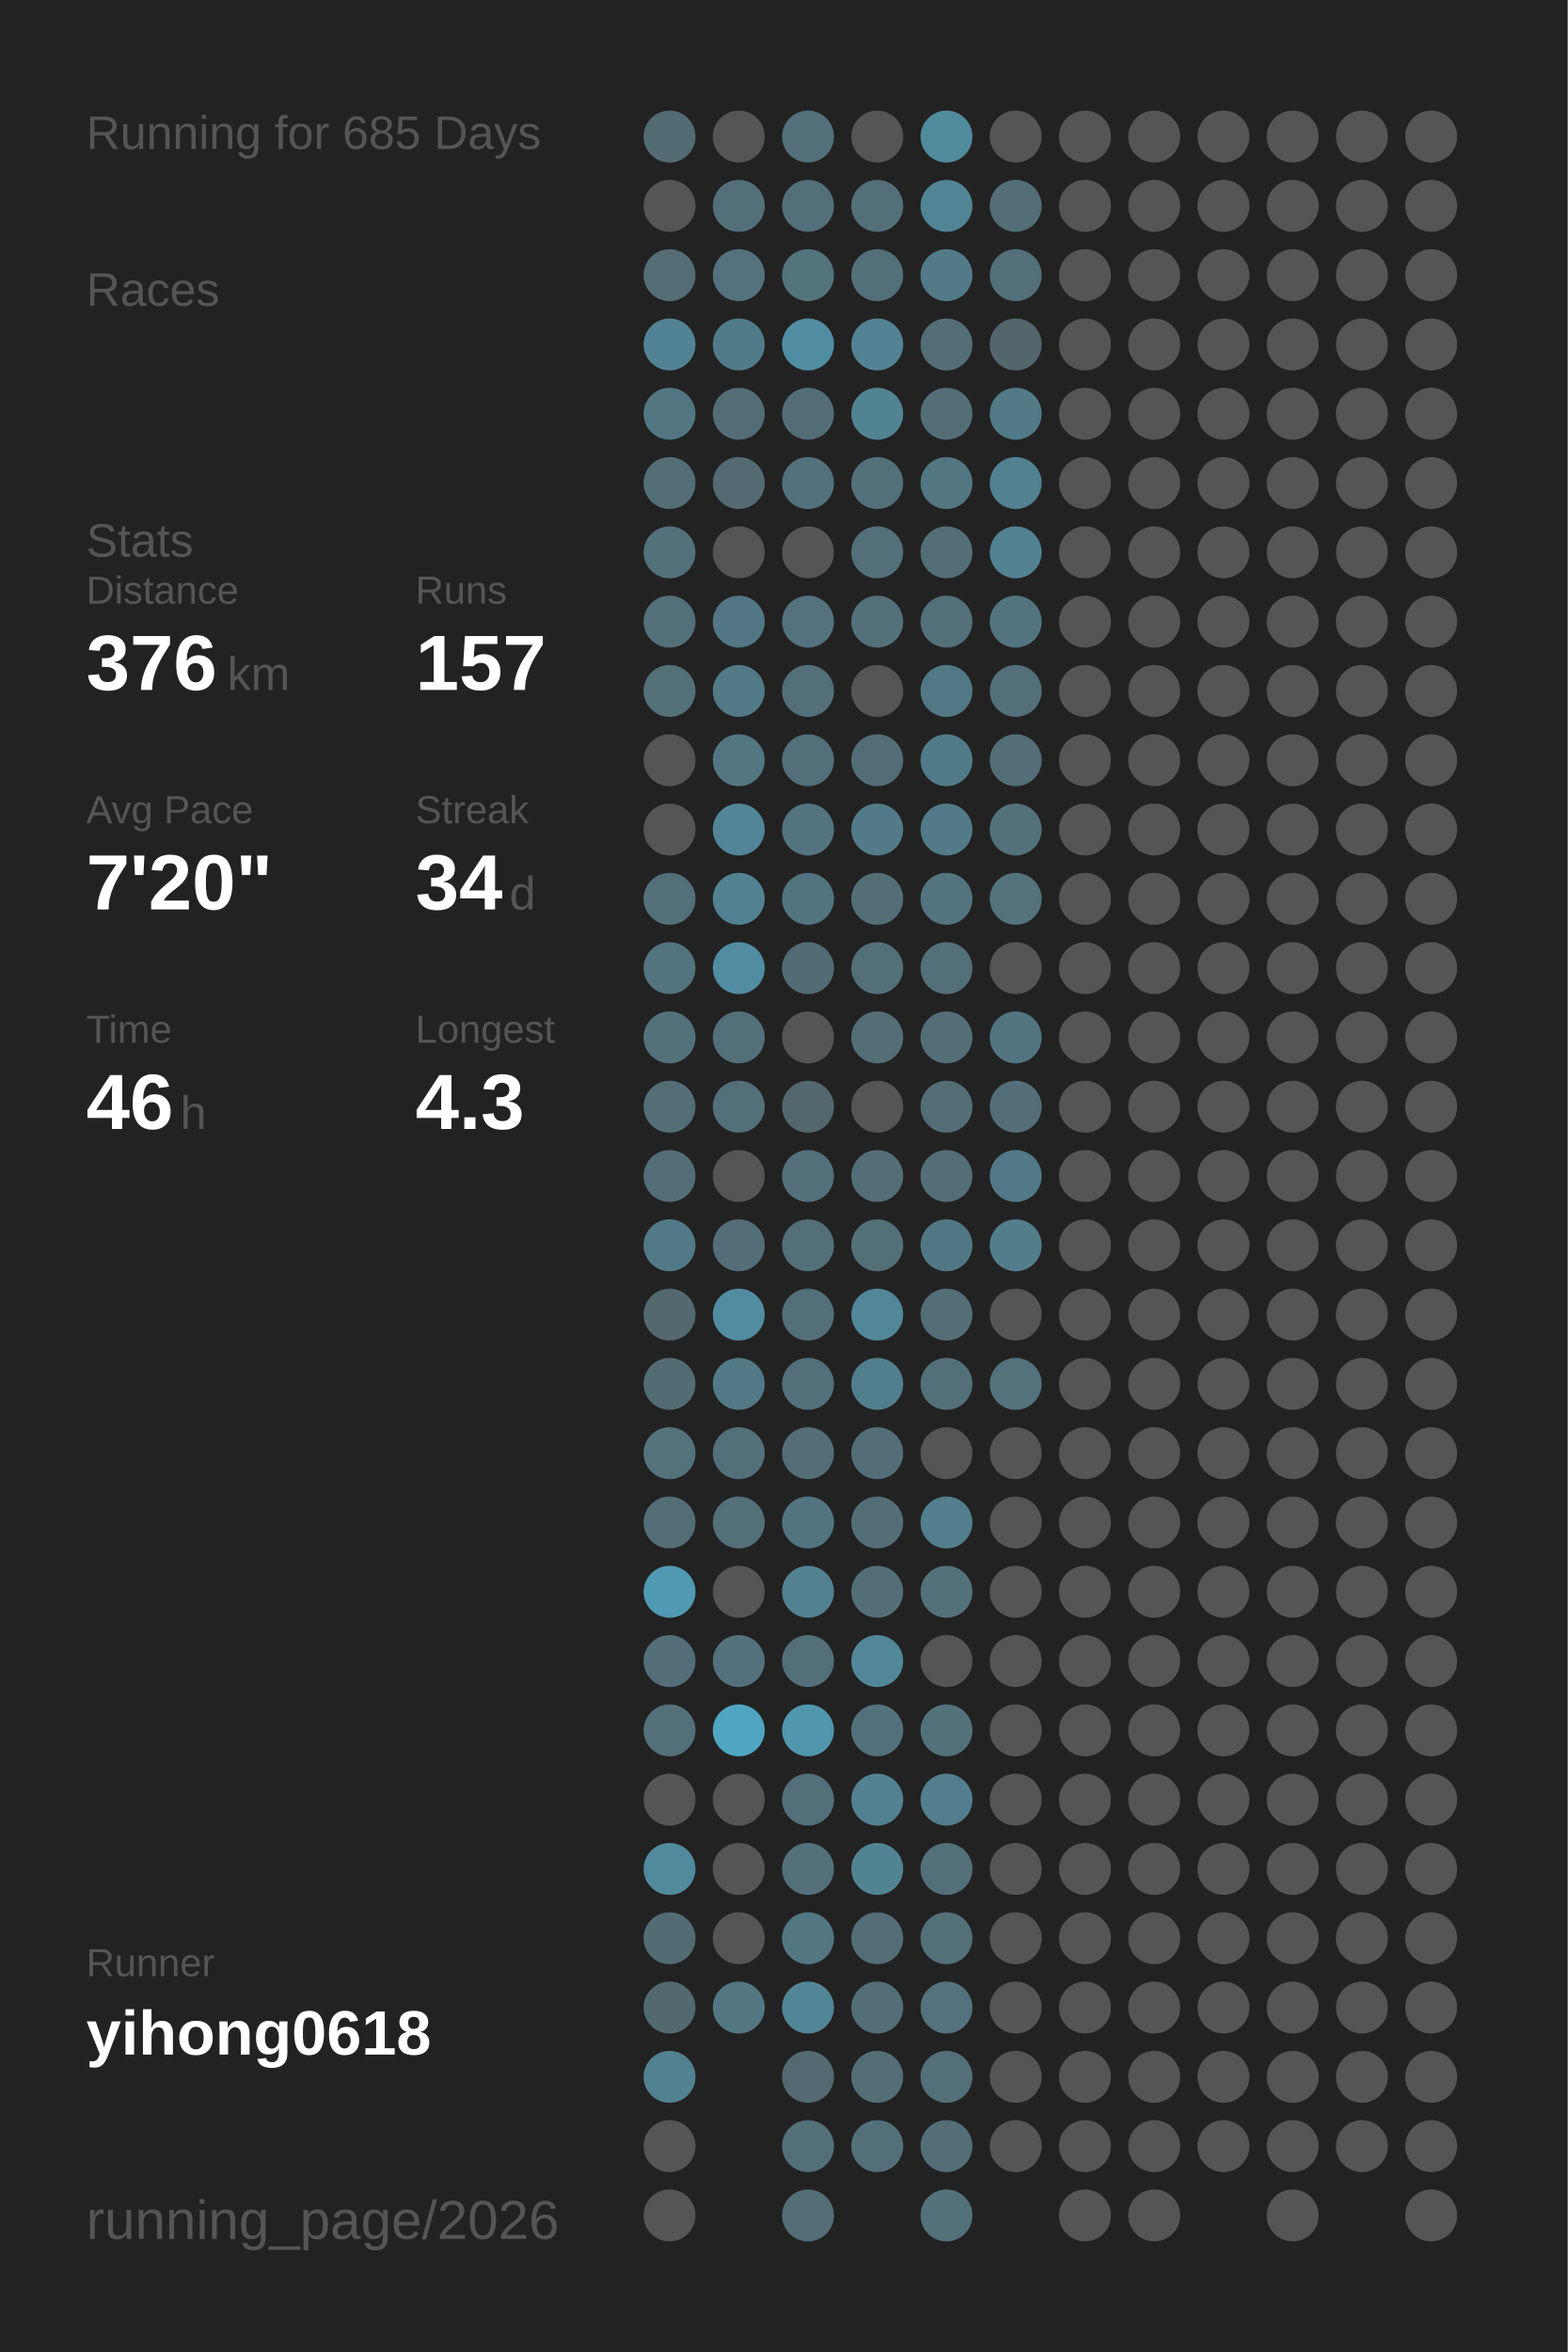
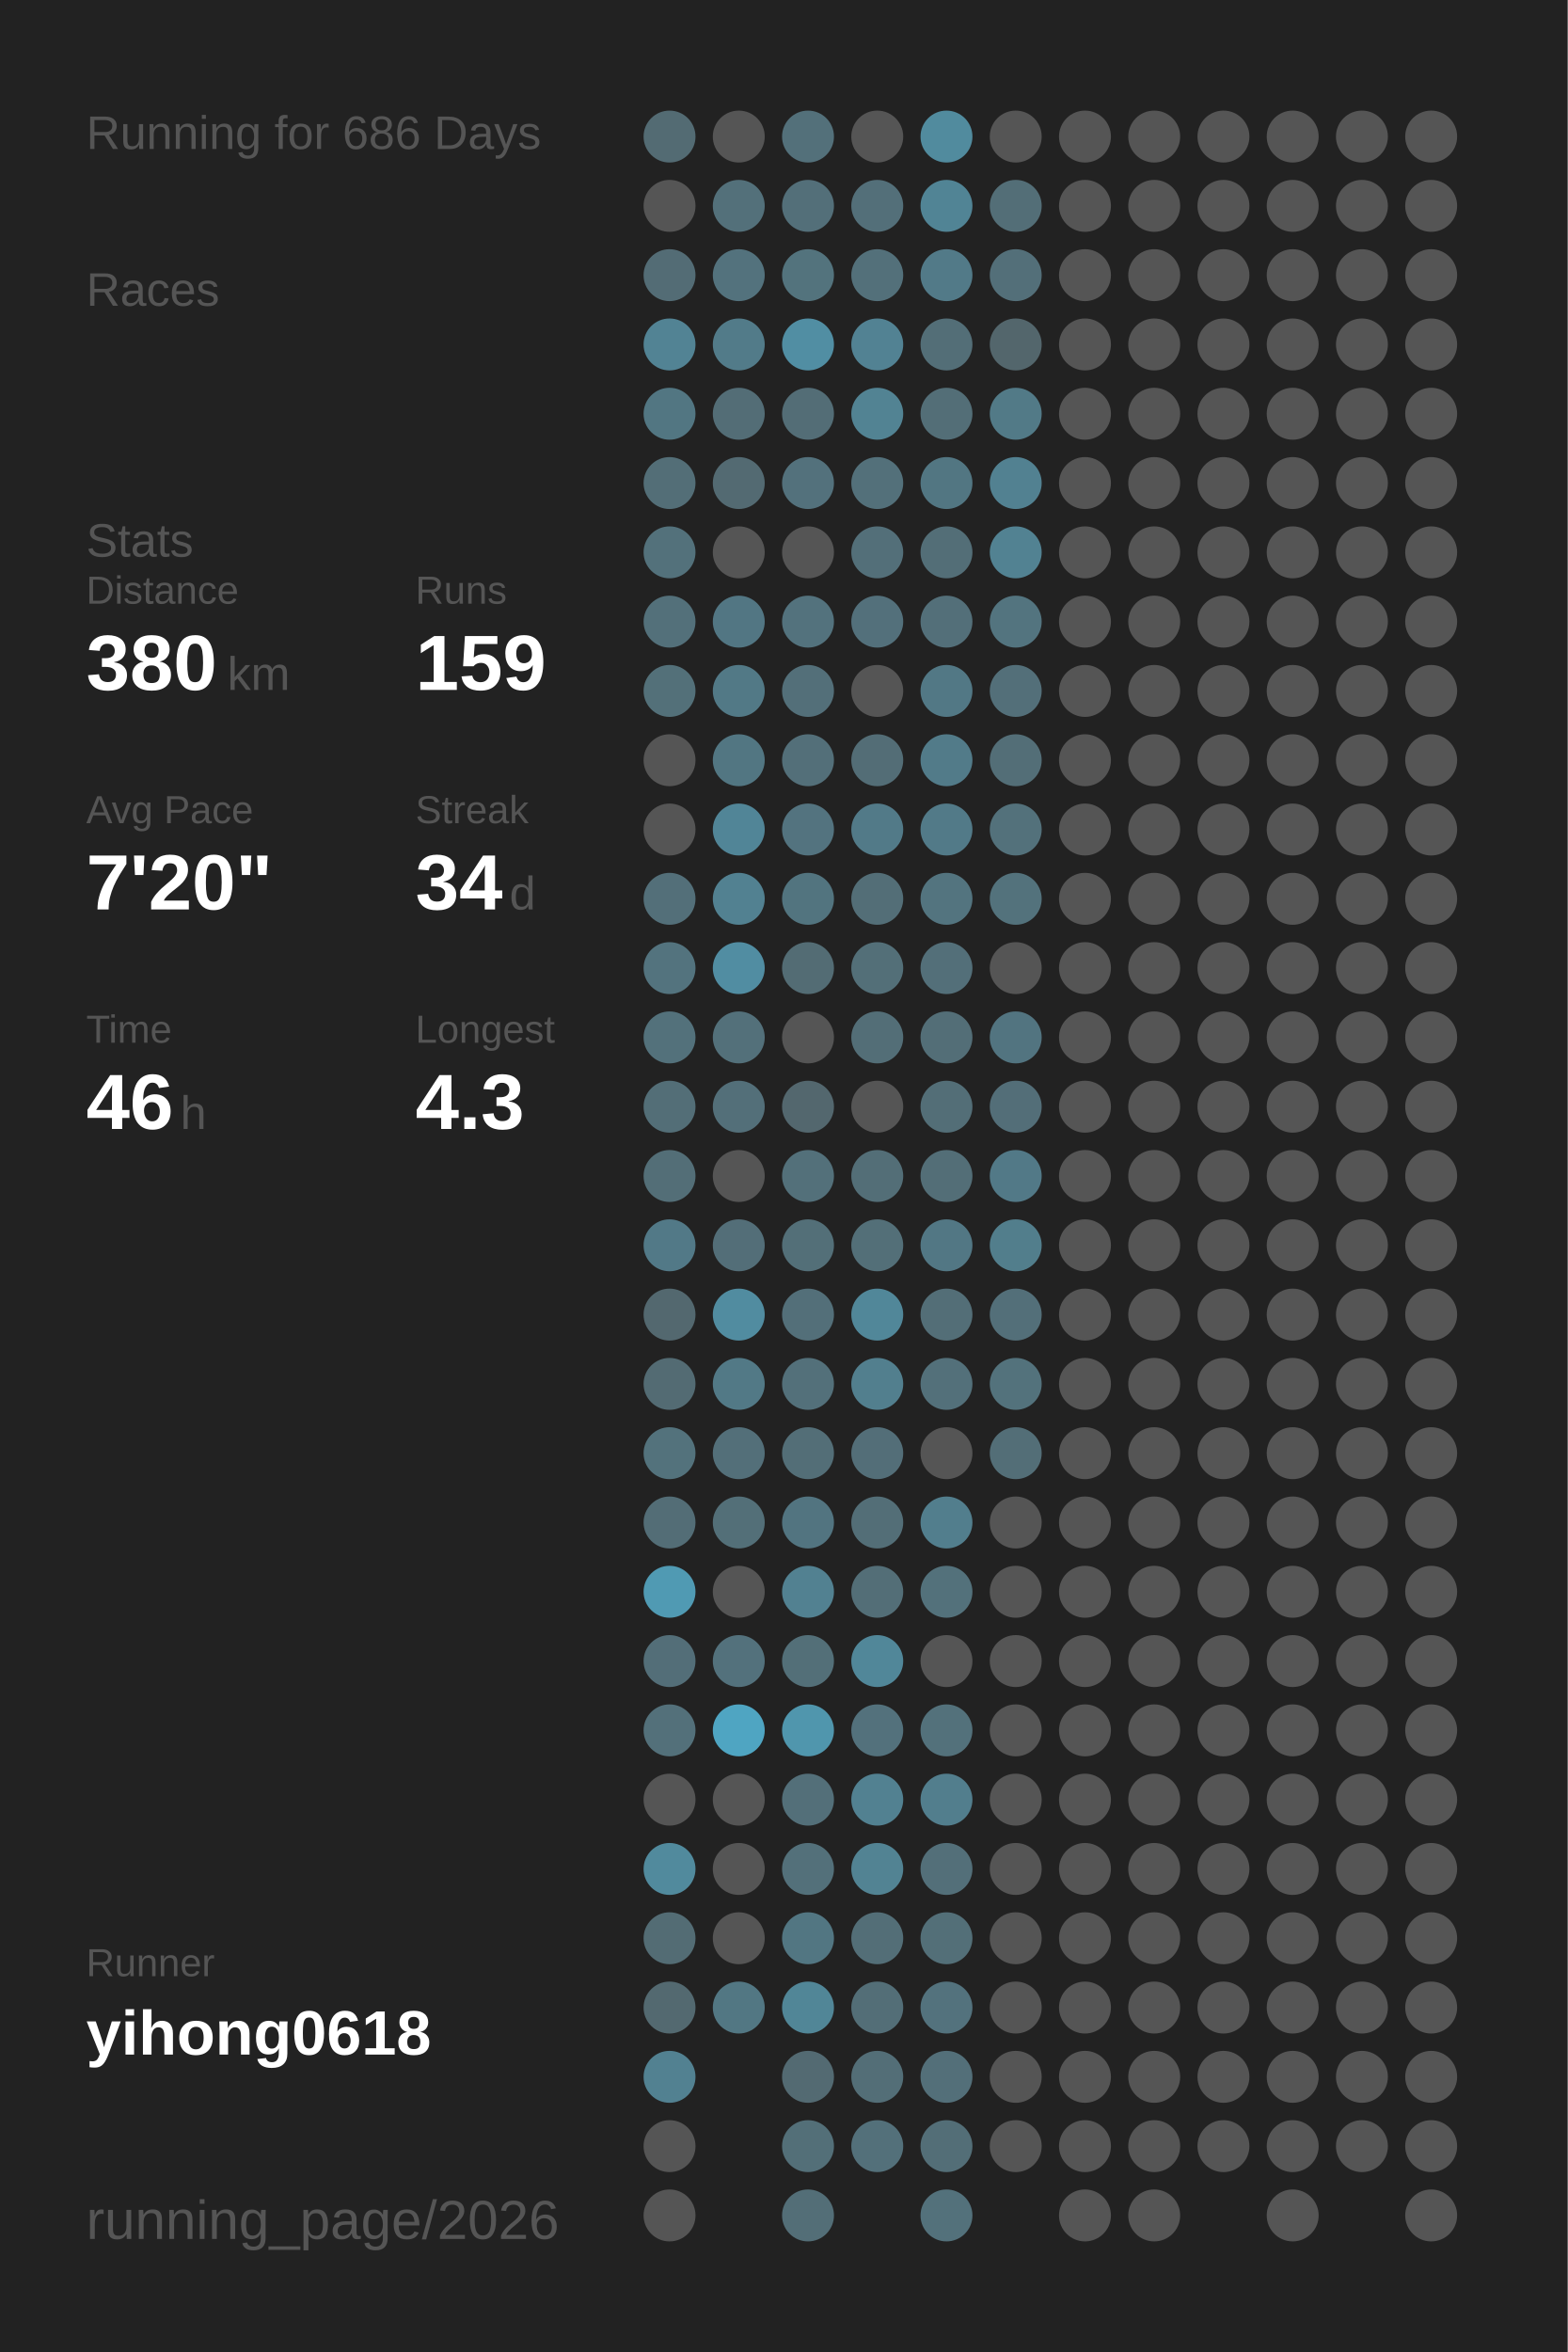
<svg xmlns="http://www.w3.org/2000/svg" baseProfile="full" height="300mm" version="1.1" viewBox="0,0,200,300" width="200mm">
  <defs />
  <rect fill="#222222" height="300" width="200" x="0" y="0" />
-   <text fill="#555555" style="font-size:6px; font-family:Arial;" x="11" y="19">Running for 685 Days</text>
+   <text fill="#555555" style="font-size:6px; font-family:Arial;" x="11" y="19">Running for 686 Days</text>
  <text fill="#555555" style="font-size:6px; font-family:Arial;" x="11" y="39">Races</text>
  <text fill="#555555" style="font-size:6px; font-family:Arial;" x="11" y="71">Stats</text>
  <text fill="#555555" style="font-size:5px; font-family:Arial;" x="11" y="77">Distance</text>
-   <text fill="#FFFFFF" style="font-size:10px; font-family:Arial; font-weight:bold;" x="11" y="88">376</text>
+   <text fill="#FFFFFF" style="font-size:10px; font-family:Arial; font-weight:bold;" x="11" y="88">380</text>
  <text fill="#555555" style="font-size:6px; font-family:Arial;" x="29" y="88">km</text>
  <text fill="#555555" style="font-size:5px; font-family:Arial;" x="53" y="77">Runs</text>
-   <text fill="#FFFFFF" style="font-size:10px; font-family:Arial; font-weight:bold;" x="53" y="88">157</text>
+   <text fill="#FFFFFF" style="font-size:10px; font-family:Arial; font-weight:bold;" x="53" y="88">159</text>
  <text fill="#555555" style="font-size:5px; font-family:Arial;" x="11" y="105">Avg Pace</text>
  <text fill="#FFFFFF" style="font-size:10px; font-family:Arial; font-weight:bold;" x="11" y="116">7'20"</text>
  <text fill="#555555" style="font-size:5px; font-family:Arial;" x="53" y="105">Streak</text>
  <text fill="#FFFFFF" style="font-size:10px; font-family:Arial; font-weight:bold;" x="53" y="116">34</text>
  <text fill="#555555" style="font-size:6px; font-family:Arial;" x="65" y="116">d</text>
  <text fill="#555555" style="font-size:5px; font-family:Arial;" x="11" y="133">Time</text>
  <text fill="#FFFFFF" style="font-size:10px; font-family:Arial; font-weight:bold;" x="11" y="144">46</text>
  <text fill="#555555" style="font-size:6px; font-family:Arial;" x="23" y="144">h</text>
  <text fill="#555555" style="font-size:5px; font-family:Arial;" x="53" y="133">Longest</text>
  <text fill="#FFFFFF" style="font-size:10px; font-family:Arial; font-weight:bold;" x="53" y="144">4.3</text>
  <text fill="#555555" style="font-size:5px; font-family:Arial;" x="11" y="252.065">Runner</text>
  <text fill="#FFFFFF" style="font-size:8px; font-family:Arial; font-weight:bold;" x="11" y="262.065">yihong0618</text>
  <text fill="#555555" style="font-size:7px; font-family:Arial;" x="11" y="285.581">running_page/2026</text>
  <circle cx="85.417" cy="17.419" fill="#536b73" r="3.312" />
  <circle cx="85.417" cy="26.258" fill="#555555" r="3.312" />
  <circle cx="85.417" cy="35.097" fill="#536c75" r="3.312" />
  <circle cx="85.417" cy="43.935" fill="#528394" r="3.312" />
  <circle cx="85.417" cy="52.774" fill="#527682" r="3.312" />
  <circle cx="85.417" cy="61.613" fill="#536e77" r="3.312" />
  <circle cx="85.417" cy="70.452" fill="#53717b" r="3.312" />
  <circle cx="85.417" cy="79.29" fill="#53707a" r="3.312" />
  <circle cx="85.417" cy="88.129" fill="#537079" r="3.312" />
  <circle cx="85.417" cy="96.968" fill="#555555" r="3.312" />
  <circle cx="85.417" cy="105.806" fill="#555555" r="3.312" />
  <circle cx="85.417" cy="114.645" fill="#536f79" r="3.312" />
  <circle cx="85.417" cy="123.484" fill="#53737e" r="3.312" />
  <circle cx="85.417" cy="132.323" fill="#53717b" r="3.312" />
  <circle cx="85.417" cy="141.161" fill="#536e77" r="3.312" />
  <circle cx="85.417" cy="150" fill="#536e77" r="3.312" />
  <circle cx="85.417" cy="158.839" fill="#527987" r="3.312" />
  <circle cx="85.417" cy="167.677" fill="#53686f" r="3.312" />
  <circle cx="85.417" cy="176.516" fill="#536b73" r="3.312" />
  <circle cx="85.417" cy="185.355" fill="#53727c" r="3.312" />
  <circle cx="85.417" cy="194.194" fill="#536d76" r="3.312" />
  <circle cx="85.417" cy="203.032" fill="#509ab3" r="3.312" />
  <circle cx="85.417" cy="211.871" fill="#536e78" r="3.312" />
  <circle cx="85.417" cy="220.71" fill="#53707a" r="3.312" />
  <circle cx="85.417" cy="229.548" fill="#555555" r="3.312" />
  <circle cx="85.417" cy="238.387" fill="#518a9d" r="3.312" />
  <circle cx="85.417" cy="247.226" fill="#536c74" r="3.312" />
  <circle cx="85.417" cy="256.065" fill="#536970" r="3.312" />
  <circle cx="85.417" cy="264.903" fill="#528191" r="3.312" />
  <circle cx="85.417" cy="273.742" fill="#555555" r="3.312" />
  <circle cx="85.417" cy="282.581" fill="#555555" r="3.312" />
  <circle cx="94.25" cy="17.419" fill="#555555" r="3.312" />
  <circle cx="94.25" cy="26.258" fill="#53707a" r="3.312" />
  <circle cx="94.25" cy="35.097" fill="#53727d" r="3.312" />
  <circle cx="94.25" cy="43.935" fill="#527b89" r="3.312" />
  <circle cx="94.25" cy="52.774" fill="#536d76" r="3.312" />
  <circle cx="94.25" cy="61.613" fill="#536a72" r="3.312" />
  <circle cx="94.25" cy="70.452" fill="#555555" r="3.312" />
  <circle cx="94.25" cy="79.29" fill="#527683" r="3.312" />
  <circle cx="94.25" cy="88.129" fill="#527986" r="3.312" />
  <circle cx="94.25" cy="96.968" fill="#527682" r="3.312" />
  <circle cx="94.25" cy="105.806" fill="#518597" r="3.312" />
  <circle cx="94.25" cy="114.645" fill="#528191" r="3.312" />
  <circle cx="94.25" cy="123.484" fill="#518da2" r="3.312" />
  <circle cx="94.25" cy="132.323" fill="#53707a" r="3.312" />
  <circle cx="94.25" cy="141.161" fill="#536f79" r="3.312" />
  <circle cx="94.25" cy="150" fill="#555555" r="3.312" />
  <circle cx="94.25" cy="158.839" fill="#536e78" r="3.312" />
  <circle cx="94.25" cy="167.677" fill="#518ca0" r="3.312" />
  <circle cx="94.25" cy="176.516" fill="#527986" r="3.312" />
  <circle cx="94.25" cy="185.355" fill="#536f79" r="3.312" />
  <circle cx="94.25" cy="194.194" fill="#536f78" r="3.312" />
  <circle cx="94.25" cy="203.032" fill="#555555" r="3.312" />
  <circle cx="94.25" cy="211.871" fill="#53717c" r="3.312" />
  <circle cx="94.25" cy="220.71" fill="#4fa5c2" r="3.312" />
  <circle cx="94.25" cy="229.548" fill="#555555" r="3.312" />
  <circle cx="94.25" cy="238.387" fill="#555555" r="3.312" />
  <circle cx="94.25" cy="247.226" fill="#555555" r="3.312" />
  <circle cx="94.25" cy="256.065" fill="#527783" r="3.312" />
  <circle cx="103.083" cy="17.419" fill="#53707a" r="3.312" />
  <circle cx="103.083" cy="26.258" fill="#536f79" r="3.312" />
  <circle cx="103.083" cy="35.097" fill="#53737d" r="3.312" />
  <circle cx="103.083" cy="43.935" fill="#518ea3" r="3.312" />
  <circle cx="103.083" cy="52.774" fill="#536d76" r="3.312" />
  <circle cx="103.083" cy="61.613" fill="#53717c" r="3.312" />
  <circle cx="103.083" cy="70.452" fill="#555555" r="3.312" />
  <circle cx="103.083" cy="79.29" fill="#53727d" r="3.312" />
  <circle cx="103.083" cy="88.129" fill="#536f79" r="3.312" />
  <circle cx="103.083" cy="96.968" fill="#536f79" r="3.312" />
  <circle cx="103.083" cy="105.806" fill="#53737f" r="3.312" />
  <circle cx="103.083" cy="114.645" fill="#52747f" r="3.312" />
  <circle cx="103.083" cy="123.484" fill="#536c74" r="3.312" />
  <circle cx="103.083" cy="132.323" fill="#555555" r="3.312" />
  <circle cx="103.083" cy="141.161" fill="#53676e" r="3.312" />
  <circle cx="103.083" cy="150" fill="#53707a" r="3.312" />
  <circle cx="103.083" cy="158.839" fill="#536f78" r="3.312" />
  <circle cx="103.083" cy="167.677" fill="#536f79" r="3.312" />
  <circle cx="103.083" cy="176.516" fill="#53707a" r="3.312" />
  <circle cx="103.083" cy="185.355" fill="#536e77" r="3.312" />
  <circle cx="103.083" cy="194.194" fill="#527480" r="3.312" />
  <circle cx="103.083" cy="203.032" fill="#528191" r="3.312" />
  <circle cx="103.083" cy="211.871" fill="#536f78" r="3.312" />
  <circle cx="103.083" cy="220.71" fill="#5096ad" r="3.312" />
  <circle cx="103.083" cy="229.548" fill="#536f79" r="3.312" />
  <circle cx="103.083" cy="238.387" fill="#53707a" r="3.312" />
  <circle cx="103.083" cy="247.226" fill="#527682" r="3.312" />
  <circle cx="103.083" cy="256.065" fill="#518697" r="3.312" />
  <circle cx="103.083" cy="264.903" fill="#536a72" r="3.312" />
  <circle cx="103.083" cy="273.742" fill="#536f78" r="3.312" />
  <circle cx="103.083" cy="282.581" fill="#536e77" r="3.312" />
  <circle cx="111.917" cy="17.419" fill="#555555" r="3.312" />
  <circle cx="111.917" cy="26.258" fill="#536f79" r="3.312" />
  <circle cx="111.917" cy="35.097" fill="#53707a" r="3.312" />
  <circle cx="111.917" cy="43.935" fill="#528293" r="3.312" />
  <circle cx="111.917" cy="52.774" fill="#528393" r="3.312" />
  <circle cx="111.917" cy="61.613" fill="#53707a" r="3.312" />
  <circle cx="111.917" cy="70.452" fill="#536f79" r="3.312" />
  <circle cx="111.917" cy="79.29" fill="#53707b" r="3.312" />
  <circle cx="111.917" cy="88.129" fill="#555555" r="3.312" />
  <circle cx="111.917" cy="96.968" fill="#536d76" r="3.312" />
  <circle cx="111.917" cy="105.806" fill="#527a88" r="3.312" />
  <circle cx="111.917" cy="114.645" fill="#536e77" r="3.312" />
  <circle cx="111.917" cy="123.484" fill="#536f78" r="3.312" />
  <circle cx="111.917" cy="132.323" fill="#536e77" r="3.312" />
  <circle cx="111.917" cy="141.161" fill="#555555" r="3.312" />
  <circle cx="111.917" cy="150" fill="#536e77" r="3.312" />
  <circle cx="111.917" cy="158.839" fill="#536f78" r="3.312" />
  <circle cx="111.917" cy="167.677" fill="#518799" r="3.312" />
  <circle cx="111.917" cy="176.516" fill="#527f8e" r="3.312" />
  <circle cx="111.917" cy="185.355" fill="#536e78" r="3.312" />
  <circle cx="111.917" cy="194.194" fill="#536e77" r="3.312" />
  <circle cx="111.917" cy="203.032" fill="#536e77" r="3.312" />
  <circle cx="111.917" cy="211.871" fill="#518799" r="3.312" />
  <circle cx="111.917" cy="220.71" fill="#53717c" r="3.312" />
  <circle cx="111.917" cy="229.548" fill="#528191" r="3.312" />
  <circle cx="111.917" cy="238.387" fill="#528393" r="3.312" />
  <circle cx="111.917" cy="247.226" fill="#536e77" r="3.312" />
  <circle cx="111.917" cy="256.065" fill="#536e77" r="3.312" />
  <circle cx="111.917" cy="264.903" fill="#536e77" r="3.312" />
  <circle cx="111.917" cy="273.742" fill="#53707a" r="3.312" />
  <circle cx="120.75" cy="17.419" fill="#518b9e" r="3.312" />
  <circle cx="120.75" cy="26.258" fill="#518495" r="3.312" />
  <circle cx="120.75" cy="35.097" fill="#527a88" r="3.312" />
  <circle cx="120.75" cy="43.935" fill="#536e77" r="3.312" />
  <circle cx="120.75" cy="52.774" fill="#536e77" r="3.312" />
  <circle cx="120.75" cy="61.613" fill="#527682" r="3.312" />
  <circle cx="120.75" cy="70.452" fill="#536e77" r="3.312" />
  <circle cx="120.75" cy="79.29" fill="#536f79" r="3.312" />
  <circle cx="120.75" cy="88.129" fill="#527885" r="3.312" />
  <circle cx="120.75" cy="96.968" fill="#527b89" r="3.312" />
  <circle cx="120.75" cy="105.806" fill="#527a88" r="3.312" />
  <circle cx="120.75" cy="114.645" fill="#53747f" r="3.312" />
  <circle cx="120.75" cy="123.484" fill="#536f79" r="3.312" />
  <circle cx="120.75" cy="132.323" fill="#536e77" r="3.312" />
  <circle cx="120.75" cy="141.161" fill="#536e77" r="3.312" />
  <circle cx="120.75" cy="150" fill="#536e77" r="3.312" />
  <circle cx="120.75" cy="158.839" fill="#527784" r="3.312" />
  <circle cx="120.75" cy="167.677" fill="#536e77" r="3.312" />
  <circle cx="120.75" cy="176.516" fill="#53707a" r="3.312" />
  <circle cx="120.75" cy="185.355" fill="#555555" r="3.312" />
  <circle cx="120.75" cy="194.194" fill="#527e8d" r="3.312" />
  <circle cx="120.75" cy="203.032" fill="#53717b" r="3.312" />
  <circle cx="120.75" cy="211.871" fill="#555555" r="3.312" />
  <circle cx="120.75" cy="220.71" fill="#53717b" r="3.312" />
  <circle cx="120.75" cy="229.548" fill="#527e8d" r="3.312" />
  <circle cx="120.75" cy="238.387" fill="#536f79" r="3.312" />
  <circle cx="120.75" cy="247.226" fill="#536f78" r="3.312" />
  <circle cx="120.75" cy="256.065" fill="#53727d" r="3.312" />
  <circle cx="120.75" cy="264.903" fill="#536f79" r="3.312" />
  <circle cx="120.75" cy="273.742" fill="#536e77" r="3.312" />
  <circle cx="120.75" cy="282.581" fill="#53717b" r="3.312" />
  <circle cx="129.583" cy="17.419" fill="#555555" r="3.312" />
  <circle cx="129.583" cy="26.258" fill="#536e77" r="3.312" />
  <circle cx="129.583" cy="35.097" fill="#536f79" r="3.312" />
  <circle cx="129.583" cy="43.935" fill="#53666c" r="3.312" />
  <circle cx="129.583" cy="52.774" fill="#527a87" r="3.312" />
  <circle cx="129.583" cy="61.613" fill="#528191" r="3.312" />
  <circle cx="129.583" cy="70.452" fill="#528292" r="3.312" />
  <circle cx="129.583" cy="79.29" fill="#53747f" r="3.312" />
  <circle cx="129.583" cy="88.129" fill="#536f79" r="3.312" />
  <circle cx="129.583" cy="96.968" fill="#536e77" r="3.312" />
  <circle cx="129.583" cy="105.806" fill="#53717b" r="3.312" />
  <circle cx="129.583" cy="114.645" fill="#53727c" r="3.312" />
  <circle cx="129.583" cy="123.484" fill="#555555" r="3.312" />
  <circle cx="129.583" cy="132.323" fill="#527480" r="3.312" />
  <circle cx="129.583" cy="141.161" fill="#536e78" r="3.312" />
  <circle cx="129.583" cy="150" fill="#527987" r="3.312" />
  <circle cx="129.583" cy="158.839" fill="#527e8c" r="3.312" />
-   <circle cx="129.583" cy="167.677" fill="#555555" r="3.312" />
+   <circle cx="129.583" cy="167.677" fill="#536f79" r="3.312" />
  <circle cx="129.583" cy="176.516" fill="#53727c" r="3.312" />
-   <circle cx="129.583" cy="185.355" fill="#555555" r="3.312" />
+   <circle cx="129.583" cy="185.355" fill="#536e77" r="3.312" />
  <circle cx="129.583" cy="194.194" fill="#555555" r="3.312" />
  <circle cx="129.583" cy="203.032" fill="#555555" r="3.312" />
  <circle cx="129.583" cy="211.871" fill="#555555" r="3.312" />
  <circle cx="129.583" cy="220.71" fill="#555555" r="3.312" />
  <circle cx="129.583" cy="229.548" fill="#555555" r="3.312" />
  <circle cx="129.583" cy="238.387" fill="#555555" r="3.312" />
  <circle cx="129.583" cy="247.226" fill="#555555" r="3.312" />
  <circle cx="129.583" cy="256.065" fill="#555555" r="3.312" />
  <circle cx="129.583" cy="264.903" fill="#555555" r="3.312" />
  <circle cx="129.583" cy="273.742" fill="#555555" r="3.312" />
  <circle cx="138.417" cy="17.419" fill="#555555" r="3.312" />
  <circle cx="138.417" cy="26.258" fill="#555555" r="3.312" />
  <circle cx="138.417" cy="35.097" fill="#555555" r="3.312" />
  <circle cx="138.417" cy="43.935" fill="#555555" r="3.312" />
  <circle cx="138.417" cy="52.774" fill="#555555" r="3.312" />
  <circle cx="138.417" cy="61.613" fill="#555555" r="3.312" />
  <circle cx="138.417" cy="70.452" fill="#555555" r="3.312" />
  <circle cx="138.417" cy="79.29" fill="#555555" r="3.312" />
  <circle cx="138.417" cy="88.129" fill="#555555" r="3.312" />
  <circle cx="138.417" cy="96.968" fill="#555555" r="3.312" />
  <circle cx="138.417" cy="105.806" fill="#555555" r="3.312" />
  <circle cx="138.417" cy="114.645" fill="#555555" r="3.312" />
  <circle cx="138.417" cy="123.484" fill="#555555" r="3.312" />
  <circle cx="138.417" cy="132.323" fill="#555555" r="3.312" />
  <circle cx="138.417" cy="141.161" fill="#555555" r="3.312" />
  <circle cx="138.417" cy="150" fill="#555555" r="3.312" />
  <circle cx="138.417" cy="158.839" fill="#555555" r="3.312" />
  <circle cx="138.417" cy="167.677" fill="#555555" r="3.312" />
  <circle cx="138.417" cy="176.516" fill="#555555" r="3.312" />
  <circle cx="138.417" cy="185.355" fill="#555555" r="3.312" />
  <circle cx="138.417" cy="194.194" fill="#555555" r="3.312" />
  <circle cx="138.417" cy="203.032" fill="#555555" r="3.312" />
  <circle cx="138.417" cy="211.871" fill="#555555" r="3.312" />
  <circle cx="138.417" cy="220.71" fill="#555555" r="3.312" />
  <circle cx="138.417" cy="229.548" fill="#555555" r="3.312" />
  <circle cx="138.417" cy="238.387" fill="#555555" r="3.312" />
  <circle cx="138.417" cy="247.226" fill="#555555" r="3.312" />
  <circle cx="138.417" cy="256.065" fill="#555555" r="3.312" />
  <circle cx="138.417" cy="264.903" fill="#555555" r="3.312" />
  <circle cx="138.417" cy="273.742" fill="#555555" r="3.312" />
  <circle cx="138.417" cy="282.581" fill="#555555" r="3.312" />
  <circle cx="147.25" cy="17.419" fill="#555555" r="3.312" />
  <circle cx="147.25" cy="26.258" fill="#555555" r="3.312" />
  <circle cx="147.25" cy="35.097" fill="#555555" r="3.312" />
  <circle cx="147.25" cy="43.935" fill="#555555" r="3.312" />
  <circle cx="147.25" cy="52.774" fill="#555555" r="3.312" />
  <circle cx="147.25" cy="61.613" fill="#555555" r="3.312" />
  <circle cx="147.25" cy="70.452" fill="#555555" r="3.312" />
  <circle cx="147.25" cy="79.29" fill="#555555" r="3.312" />
  <circle cx="147.25" cy="88.129" fill="#555555" r="3.312" />
  <circle cx="147.25" cy="96.968" fill="#555555" r="3.312" />
  <circle cx="147.25" cy="105.806" fill="#555555" r="3.312" />
  <circle cx="147.25" cy="114.645" fill="#555555" r="3.312" />
  <circle cx="147.25" cy="123.484" fill="#555555" r="3.312" />
  <circle cx="147.25" cy="132.323" fill="#555555" r="3.312" />
  <circle cx="147.25" cy="141.161" fill="#555555" r="3.312" />
  <circle cx="147.25" cy="150" fill="#555555" r="3.312" />
  <circle cx="147.25" cy="158.839" fill="#555555" r="3.312" />
  <circle cx="147.25" cy="167.677" fill="#555555" r="3.312" />
  <circle cx="147.25" cy="176.516" fill="#555555" r="3.312" />
  <circle cx="147.25" cy="185.355" fill="#555555" r="3.312" />
  <circle cx="147.25" cy="194.194" fill="#555555" r="3.312" />
  <circle cx="147.25" cy="203.032" fill="#555555" r="3.312" />
  <circle cx="147.25" cy="211.871" fill="#555555" r="3.312" />
  <circle cx="147.25" cy="220.71" fill="#555555" r="3.312" />
  <circle cx="147.25" cy="229.548" fill="#555555" r="3.312" />
  <circle cx="147.25" cy="238.387" fill="#555555" r="3.312" />
  <circle cx="147.25" cy="247.226" fill="#555555" r="3.312" />
  <circle cx="147.25" cy="256.065" fill="#555555" r="3.312" />
  <circle cx="147.25" cy="264.903" fill="#555555" r="3.312" />
  <circle cx="147.25" cy="273.742" fill="#555555" r="3.312" />
  <circle cx="147.25" cy="282.581" fill="#555555" r="3.312" />
  <circle cx="156.083" cy="17.419" fill="#555555" r="3.312" />
  <circle cx="156.083" cy="26.258" fill="#555555" r="3.312" />
  <circle cx="156.083" cy="35.097" fill="#555555" r="3.312" />
  <circle cx="156.083" cy="43.935" fill="#555555" r="3.312" />
  <circle cx="156.083" cy="52.774" fill="#555555" r="3.312" />
  <circle cx="156.083" cy="61.613" fill="#555555" r="3.312" />
  <circle cx="156.083" cy="70.452" fill="#555555" r="3.312" />
  <circle cx="156.083" cy="79.29" fill="#555555" r="3.312" />
  <circle cx="156.083" cy="88.129" fill="#555555" r="3.312" />
  <circle cx="156.083" cy="96.968" fill="#555555" r="3.312" />
  <circle cx="156.083" cy="105.806" fill="#555555" r="3.312" />
  <circle cx="156.083" cy="114.645" fill="#555555" r="3.312" />
  <circle cx="156.083" cy="123.484" fill="#555555" r="3.312" />
  <circle cx="156.083" cy="132.323" fill="#555555" r="3.312" />
  <circle cx="156.083" cy="141.161" fill="#555555" r="3.312" />
  <circle cx="156.083" cy="150" fill="#555555" r="3.312" />
  <circle cx="156.083" cy="158.839" fill="#555555" r="3.312" />
  <circle cx="156.083" cy="167.677" fill="#555555" r="3.312" />
  <circle cx="156.083" cy="176.516" fill="#555555" r="3.312" />
  <circle cx="156.083" cy="185.355" fill="#555555" r="3.312" />
  <circle cx="156.083" cy="194.194" fill="#555555" r="3.312" />
  <circle cx="156.083" cy="203.032" fill="#555555" r="3.312" />
  <circle cx="156.083" cy="211.871" fill="#555555" r="3.312" />
  <circle cx="156.083" cy="220.71" fill="#555555" r="3.312" />
  <circle cx="156.083" cy="229.548" fill="#555555" r="3.312" />
  <circle cx="156.083" cy="238.387" fill="#555555" r="3.312" />
  <circle cx="156.083" cy="247.226" fill="#555555" r="3.312" />
  <circle cx="156.083" cy="256.065" fill="#555555" r="3.312" />
  <circle cx="156.083" cy="264.903" fill="#555555" r="3.312" />
  <circle cx="156.083" cy="273.742" fill="#555555" r="3.312" />
  <circle cx="164.917" cy="17.419" fill="#555555" r="3.312" />
  <circle cx="164.917" cy="26.258" fill="#555555" r="3.312" />
  <circle cx="164.917" cy="35.097" fill="#555555" r="3.312" />
  <circle cx="164.917" cy="43.935" fill="#555555" r="3.312" />
  <circle cx="164.917" cy="52.774" fill="#555555" r="3.312" />
  <circle cx="164.917" cy="61.613" fill="#555555" r="3.312" />
  <circle cx="164.917" cy="70.452" fill="#555555" r="3.312" />
  <circle cx="164.917" cy="79.29" fill="#555555" r="3.312" />
  <circle cx="164.917" cy="88.129" fill="#555555" r="3.312" />
  <circle cx="164.917" cy="96.968" fill="#555555" r="3.312" />
  <circle cx="164.917" cy="105.806" fill="#555555" r="3.312" />
  <circle cx="164.917" cy="114.645" fill="#555555" r="3.312" />
  <circle cx="164.917" cy="123.484" fill="#555555" r="3.312" />
  <circle cx="164.917" cy="132.323" fill="#555555" r="3.312" />
  <circle cx="164.917" cy="141.161" fill="#555555" r="3.312" />
  <circle cx="164.917" cy="150" fill="#555555" r="3.312" />
  <circle cx="164.917" cy="158.839" fill="#555555" r="3.312" />
  <circle cx="164.917" cy="167.677" fill="#555555" r="3.312" />
  <circle cx="164.917" cy="176.516" fill="#555555" r="3.312" />
  <circle cx="164.917" cy="185.355" fill="#555555" r="3.312" />
  <circle cx="164.917" cy="194.194" fill="#555555" r="3.312" />
  <circle cx="164.917" cy="203.032" fill="#555555" r="3.312" />
  <circle cx="164.917" cy="211.871" fill="#555555" r="3.312" />
  <circle cx="164.917" cy="220.71" fill="#555555" r="3.312" />
  <circle cx="164.917" cy="229.548" fill="#555555" r="3.312" />
  <circle cx="164.917" cy="238.387" fill="#555555" r="3.312" />
  <circle cx="164.917" cy="247.226" fill="#555555" r="3.312" />
  <circle cx="164.917" cy="256.065" fill="#555555" r="3.312" />
  <circle cx="164.917" cy="264.903" fill="#555555" r="3.312" />
  <circle cx="164.917" cy="273.742" fill="#555555" r="3.312" />
  <circle cx="164.917" cy="282.581" fill="#555555" r="3.312" />
  <circle cx="173.75" cy="17.419" fill="#555555" r="3.312" />
  <circle cx="173.75" cy="26.258" fill="#555555" r="3.312" />
  <circle cx="173.75" cy="35.097" fill="#555555" r="3.312" />
  <circle cx="173.75" cy="43.935" fill="#555555" r="3.312" />
  <circle cx="173.75" cy="52.774" fill="#555555" r="3.312" />
  <circle cx="173.75" cy="61.613" fill="#555555" r="3.312" />
  <circle cx="173.75" cy="70.452" fill="#555555" r="3.312" />
  <circle cx="173.75" cy="79.29" fill="#555555" r="3.312" />
  <circle cx="173.75" cy="88.129" fill="#555555" r="3.312" />
  <circle cx="173.75" cy="96.968" fill="#555555" r="3.312" />
  <circle cx="173.75" cy="105.806" fill="#555555" r="3.312" />
  <circle cx="173.75" cy="114.645" fill="#555555" r="3.312" />
  <circle cx="173.75" cy="123.484" fill="#555555" r="3.312" />
  <circle cx="173.75" cy="132.323" fill="#555555" r="3.312" />
  <circle cx="173.75" cy="141.161" fill="#555555" r="3.312" />
  <circle cx="173.75" cy="150" fill="#555555" r="3.312" />
  <circle cx="173.75" cy="158.839" fill="#555555" r="3.312" />
  <circle cx="173.75" cy="167.677" fill="#555555" r="3.312" />
  <circle cx="173.75" cy="176.516" fill="#555555" r="3.312" />
  <circle cx="173.75" cy="185.355" fill="#555555" r="3.312" />
  <circle cx="173.75" cy="194.194" fill="#555555" r="3.312" />
  <circle cx="173.75" cy="203.032" fill="#555555" r="3.312" />
  <circle cx="173.75" cy="211.871" fill="#555555" r="3.312" />
  <circle cx="173.75" cy="220.71" fill="#555555" r="3.312" />
  <circle cx="173.75" cy="229.548" fill="#555555" r="3.312" />
  <circle cx="173.75" cy="238.387" fill="#555555" r="3.312" />
  <circle cx="173.75" cy="247.226" fill="#555555" r="3.312" />
  <circle cx="173.75" cy="256.065" fill="#555555" r="3.312" />
  <circle cx="173.75" cy="264.903" fill="#555555" r="3.312" />
  <circle cx="173.75" cy="273.742" fill="#555555" r="3.312" />
  <circle cx="182.583" cy="17.419" fill="#555555" r="3.312" />
  <circle cx="182.583" cy="26.258" fill="#555555" r="3.312" />
  <circle cx="182.583" cy="35.097" fill="#555555" r="3.312" />
  <circle cx="182.583" cy="43.935" fill="#555555" r="3.312" />
  <circle cx="182.583" cy="52.774" fill="#555555" r="3.312" />
  <circle cx="182.583" cy="61.613" fill="#555555" r="3.312" />
  <circle cx="182.583" cy="70.452" fill="#555555" r="3.312" />
  <circle cx="182.583" cy="79.29" fill="#555555" r="3.312" />
  <circle cx="182.583" cy="88.129" fill="#555555" r="3.312" />
  <circle cx="182.583" cy="96.968" fill="#555555" r="3.312" />
  <circle cx="182.583" cy="105.806" fill="#555555" r="3.312" />
  <circle cx="182.583" cy="114.645" fill="#555555" r="3.312" />
  <circle cx="182.583" cy="123.484" fill="#555555" r="3.312" />
  <circle cx="182.583" cy="132.323" fill="#555555" r="3.312" />
  <circle cx="182.583" cy="141.161" fill="#555555" r="3.312" />
  <circle cx="182.583" cy="150" fill="#555555" r="3.312" />
  <circle cx="182.583" cy="158.839" fill="#555555" r="3.312" />
  <circle cx="182.583" cy="167.677" fill="#555555" r="3.312" />
  <circle cx="182.583" cy="176.516" fill="#555555" r="3.312" />
  <circle cx="182.583" cy="185.355" fill="#555555" r="3.312" />
  <circle cx="182.583" cy="194.194" fill="#555555" r="3.312" />
  <circle cx="182.583" cy="203.032" fill="#555555" r="3.312" />
  <circle cx="182.583" cy="211.871" fill="#555555" r="3.312" />
  <circle cx="182.583" cy="220.71" fill="#555555" r="3.312" />
  <circle cx="182.583" cy="229.548" fill="#555555" r="3.312" />
  <circle cx="182.583" cy="238.387" fill="#555555" r="3.312" />
  <circle cx="182.583" cy="247.226" fill="#555555" r="3.312" />
  <circle cx="182.583" cy="256.065" fill="#555555" r="3.312" />
  <circle cx="182.583" cy="264.903" fill="#555555" r="3.312" />
  <circle cx="182.583" cy="273.742" fill="#555555" r="3.312" />
  <circle cx="182.583" cy="282.581" fill="#555555" r="3.312" />
</svg>
